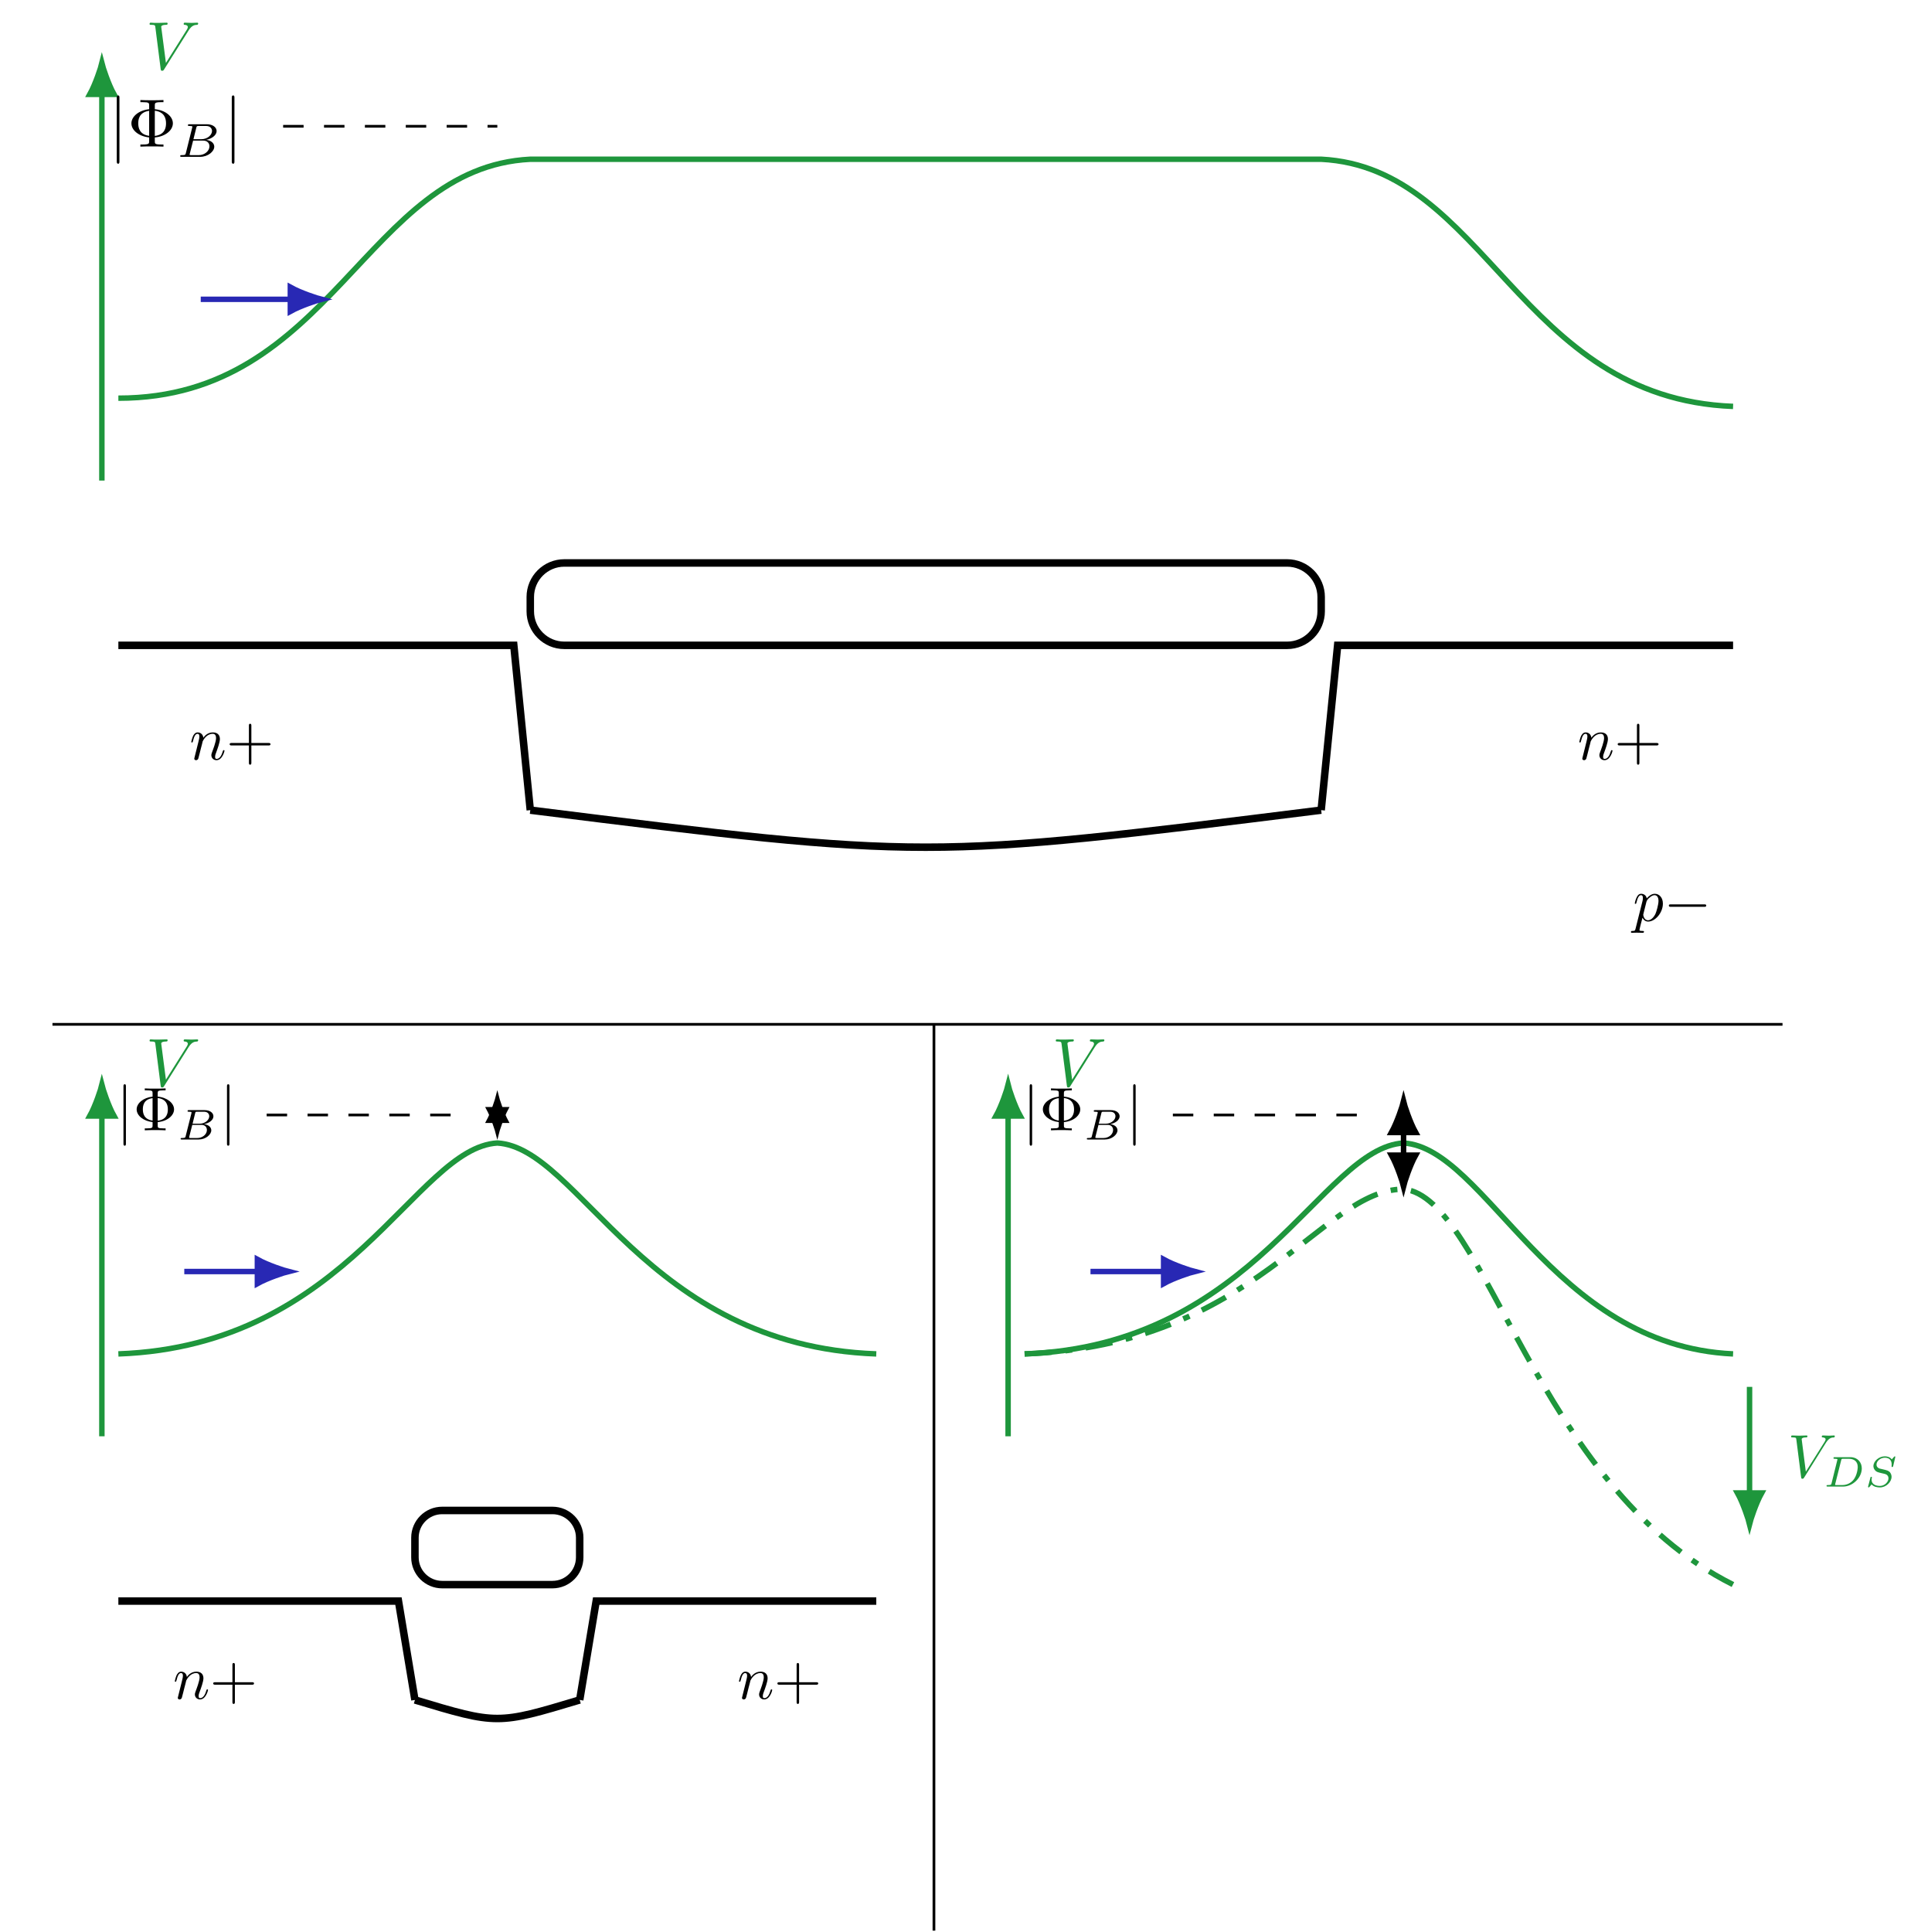
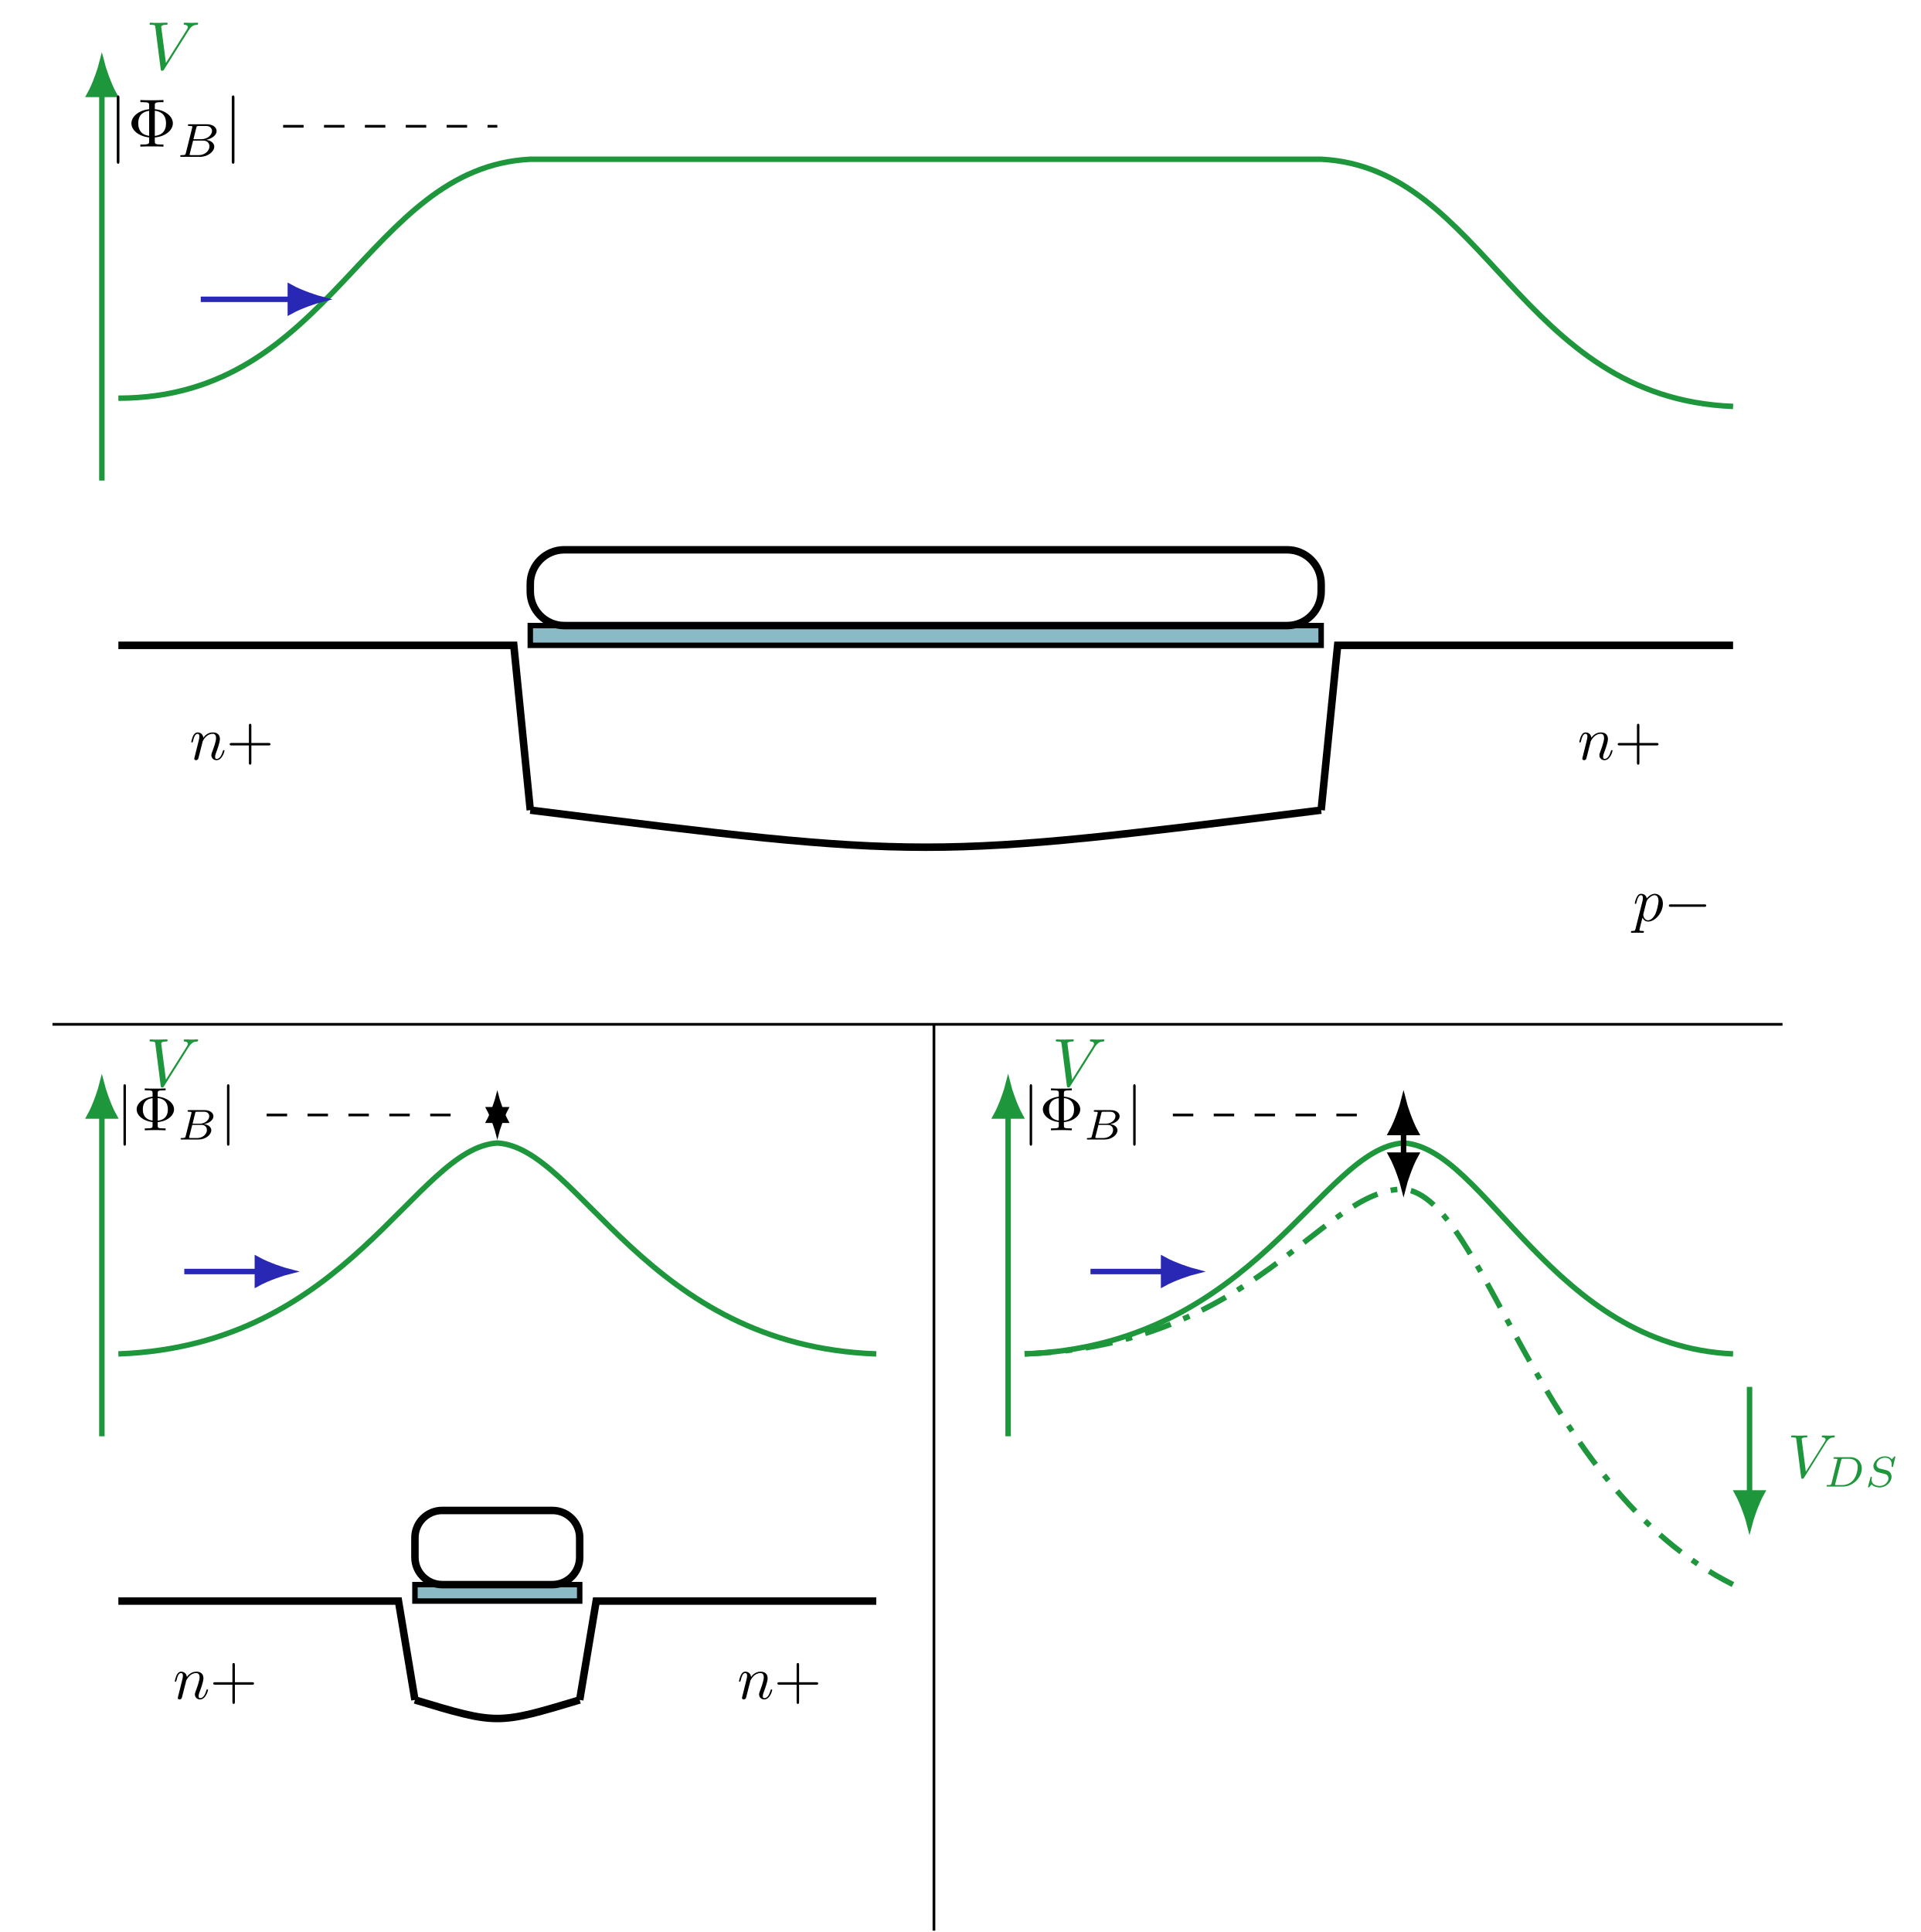
<svg xmlns="http://www.w3.org/2000/svg" xmlns:xlink="http://www.w3.org/1999/xlink" width="280.892pt" height="282.503pt" viewBox="0 0 280.892 282.503">
  <defs>
    <g>
      <g id="glyph-0-0">
        <path d="M 6.266 -5.672 C 6.75 -6.453 7.172 -6.484 7.531 -6.5 C 7.656 -6.516 7.672 -6.672 7.672 -6.688 C 7.672 -6.766 7.609 -6.812 7.531 -6.812 C 7.281 -6.812 6.984 -6.781 6.719 -6.781 C 6.391 -6.781 6.047 -6.812 5.734 -6.812 C 5.672 -6.812 5.547 -6.812 5.547 -6.625 C 5.547 -6.516 5.625 -6.5 5.703 -6.5 C 5.969 -6.484 6.156 -6.375 6.156 -6.172 C 6.156 -6.016 6.016 -5.797 6.016 -5.797 L 2.953 -0.922 L 2.266 -6.203 C 2.266 -6.375 2.5 -6.5 2.953 -6.5 C 3.094 -6.5 3.203 -6.5 3.203 -6.703 C 3.203 -6.781 3.125 -6.812 3.078 -6.812 C 2.672 -6.812 2.25 -6.781 1.828 -6.781 C 1.656 -6.781 1.469 -6.781 1.281 -6.781 C 1.109 -6.781 0.922 -6.812 0.75 -6.812 C 0.672 -6.812 0.562 -6.812 0.562 -6.625 C 0.562 -6.5 0.641 -6.5 0.812 -6.5 C 1.359 -6.5 1.375 -6.406 1.406 -6.156 L 2.188 -0.016 C 2.219 0.188 2.266 0.219 2.391 0.219 C 2.547 0.219 2.594 0.172 2.672 0.047 Z M 6.266 -5.672 " />
      </g>
      <g id="glyph-1-0">
        <path d="M 1.578 -7.125 C 1.578 -7.297 1.578 -7.484 1.391 -7.484 C 1.188 -7.484 1.188 -7.297 1.188 -7.125 L 1.188 2.141 C 1.188 2.312 1.188 2.5 1.391 2.5 C 1.578 2.5 1.578 2.312 1.578 2.141 Z M 1.578 -7.125 " />
      </g>
      <g id="glyph-2-0">
        <path d="M 3.984 -1.344 C 5.516 -1.469 6.625 -2.391 6.625 -3.406 C 6.625 -4.438 5.5 -5.344 3.984 -5.469 L 3.984 -6.016 C 3.984 -6.359 3.984 -6.5 4.922 -6.5 L 5.25 -6.5 L 5.25 -6.812 C 4.891 -6.781 3.984 -6.781 3.562 -6.781 C 3.156 -6.781 2.234 -6.781 1.875 -6.812 L 1.875 -6.5 L 2.203 -6.5 C 3.156 -6.5 3.156 -6.375 3.156 -6.016 L 3.156 -5.469 C 1.625 -5.312 0.562 -4.391 0.562 -3.406 C 0.562 -2.375 1.672 -1.5 3.156 -1.344 L 3.156 -0.781 C 3.156 -0.453 3.156 -0.312 2.203 -0.312 L 1.875 -0.312 L 1.875 0 C 2.234 -0.031 3.156 -0.031 3.562 -0.031 C 3.969 -0.031 4.891 -0.031 5.25 0 L 5.25 -0.312 L 4.922 -0.312 C 3.984 -0.312 3.984 -0.438 3.984 -0.781 Z M 3.156 -1.578 C 1.734 -1.766 1.562 -2.781 1.562 -3.406 C 1.562 -3.922 1.656 -5.031 3.156 -5.234 Z M 3.984 -5.25 C 5.359 -5.078 5.625 -4.172 5.625 -3.406 C 5.625 -2.812 5.484 -1.75 3.984 -1.562 Z M 3.984 -5.25 " />
      </g>
      <g id="glyph-3-0">
        <path d="M 1.328 -0.547 C 1.266 -0.312 1.25 -0.25 0.703 -0.25 C 0.594 -0.25 0.5 -0.25 0.5 -0.109 C 0.5 0 0.578 0 0.703 0 L 3.406 0 C 4.578 0 5.484 -0.797 5.484 -1.484 C 5.484 -1.984 5.031 -2.406 4.281 -2.484 C 5.125 -2.641 5.828 -3.172 5.828 -3.766 C 5.828 -4.297 5.297 -4.766 4.391 -4.766 L 1.859 -4.766 C 1.719 -4.766 1.625 -4.766 1.625 -4.609 C 1.625 -4.516 1.719 -4.516 1.859 -4.516 C 1.859 -4.516 2 -4.516 2.125 -4.5 C 2.266 -4.484 2.281 -4.469 2.281 -4.391 C 2.281 -4.391 2.281 -4.344 2.25 -4.25 Z M 2.438 -2.578 L 2.859 -4.266 C 2.922 -4.484 2.922 -4.516 3.219 -4.516 L 4.281 -4.516 C 4.984 -4.516 5.156 -4.047 5.156 -3.781 C 5.156 -3.219 4.516 -2.578 3.578 -2.578 Z M 2.109 -0.25 C 1.891 -0.25 1.875 -0.266 1.875 -0.328 C 1.875 -0.328 1.875 -0.359 1.906 -0.469 L 2.391 -2.375 L 3.875 -2.375 C 4.516 -2.375 4.781 -1.938 4.781 -1.547 C 4.781 -0.844 4.062 -0.25 3.219 -0.25 Z M 2.109 -0.25 " />
      </g>
      <g id="glyph-4-0">
        <path d="M 0.797 -0.531 C 0.766 -0.391 0.703 -0.188 0.703 -0.141 C 0.703 0.016 0.828 0.094 0.969 0.094 C 1.078 0.094 1.234 0.031 1.297 -0.156 C 1.312 -0.172 1.422 -0.594 1.469 -0.812 L 1.672 -1.625 C 1.719 -1.828 1.781 -2.016 1.828 -2.219 C 1.859 -2.375 1.922 -2.641 1.938 -2.672 C 2.078 -2.953 2.547 -3.766 3.406 -3.766 C 3.797 -3.766 3.891 -3.438 3.891 -3.141 C 3.891 -2.578 3.438 -1.438 3.297 -1.047 C 3.219 -0.844 3.203 -0.734 3.203 -0.641 C 3.203 -0.219 3.531 0.094 3.953 0.094 C 4.797 0.094 5.125 -1.203 5.125 -1.281 C 5.125 -1.375 5.047 -1.375 5.016 -1.375 C 4.922 -1.375 4.922 -1.344 4.875 -1.203 C 4.703 -0.594 4.406 -0.094 3.969 -0.094 C 3.812 -0.094 3.75 -0.188 3.75 -0.391 C 3.75 -0.625 3.828 -0.828 3.906 -1.031 C 4.078 -1.5 4.453 -2.5 4.453 -3 C 4.453 -3.609 4.078 -3.969 3.422 -3.969 C 2.625 -3.969 2.172 -3.391 2.031 -3.188 C 1.984 -3.688 1.609 -3.969 1.203 -3.969 C 0.797 -3.969 0.625 -3.609 0.531 -3.453 C 0.391 -3.141 0.266 -2.625 0.266 -2.578 C 0.266 -2.5 0.344 -2.5 0.375 -2.5 C 0.453 -2.5 0.469 -2.5 0.516 -2.703 C 0.672 -3.344 0.859 -3.766 1.172 -3.766 C 1.359 -3.766 1.453 -3.656 1.453 -3.359 C 1.453 -3.172 1.422 -3.062 1.312 -2.594 Z M 0.797 -0.531 " />
      </g>
      <g id="glyph-4-1">
        <path d="M 0.406 1.094 C 0.328 1.406 0.312 1.469 -0.078 1.469 C -0.188 1.469 -0.281 1.469 -0.281 1.625 C -0.281 1.703 -0.234 1.734 -0.172 1.734 C 0.078 1.734 0.328 1.719 0.578 1.719 C 0.875 1.719 1.188 1.734 1.469 1.734 C 1.516 1.734 1.625 1.734 1.625 1.562 C 1.625 1.469 1.547 1.469 1.422 1.469 C 0.969 1.469 0.969 1.406 0.969 1.312 C 0.969 1.203 1.344 -0.25 1.406 -0.469 C 1.531 -0.219 1.781 0.094 2.234 0.094 C 3.281 0.094 4.391 -1.203 4.391 -2.531 C 4.391 -3.375 3.891 -3.969 3.203 -3.969 C 2.75 -3.969 2.328 -3.641 2.031 -3.297 C 1.938 -3.781 1.547 -3.969 1.219 -3.969 C 0.812 -3.969 0.641 -3.609 0.562 -3.453 C 0.391 -3.141 0.281 -2.609 0.281 -2.578 C 0.281 -2.5 0.375 -2.5 0.391 -2.5 C 0.469 -2.5 0.484 -2.5 0.531 -2.703 C 0.688 -3.344 0.875 -3.766 1.188 -3.766 C 1.344 -3.766 1.469 -3.688 1.469 -3.359 C 1.469 -3.141 1.438 -3.047 1.406 -2.891 Z M 1.984 -2.797 C 2.047 -3.047 2.281 -3.297 2.453 -3.422 C 2.766 -3.703 3.016 -3.766 3.172 -3.766 C 3.531 -3.766 3.75 -3.453 3.75 -2.922 C 3.75 -2.391 3.453 -1.359 3.297 -1.016 C 2.984 -0.391 2.562 -0.094 2.219 -0.094 C 1.625 -0.094 1.516 -0.844 1.516 -0.891 C 1.516 -0.922 1.516 -0.938 1.547 -1.047 Z M 1.984 -2.797 " />
      </g>
      <g id="glyph-4-2">
        <path d="M 5.625 -5.109 C 6.078 -5.797 6.453 -5.828 6.781 -5.844 C 6.891 -5.859 6.891 -6.016 6.891 -6.016 C 6.891 -6.094 6.859 -6.125 6.781 -6.125 C 6.547 -6.125 6.281 -6.094 6.047 -6.094 C 5.75 -6.094 5.438 -6.125 5.156 -6.125 C 5.109 -6.125 4.984 -6.125 4.984 -5.953 C 4.984 -5.859 5.062 -5.844 5.125 -5.844 C 5.375 -5.828 5.547 -5.734 5.547 -5.547 C 5.547 -5.422 5.406 -5.219 5.406 -5.203 L 2.656 -0.828 L 2.047 -5.578 C 2.047 -5.734 2.25 -5.844 2.656 -5.844 C 2.797 -5.844 2.891 -5.844 2.891 -6.031 C 2.891 -6.109 2.812 -6.125 2.766 -6.125 C 2.406 -6.125 2.016 -6.094 1.656 -6.094 C 1.484 -6.094 1.312 -6.109 1.156 -6.109 C 1 -6.109 0.828 -6.125 0.672 -6.125 C 0.609 -6.125 0.5 -6.125 0.5 -5.953 C 0.5 -5.844 0.578 -5.844 0.719 -5.844 C 1.234 -5.844 1.234 -5.766 1.266 -5.547 L 1.969 -0.016 C 2 0.172 2.031 0.203 2.156 0.203 C 2.297 0.203 2.328 0.156 2.406 0.031 Z M 5.625 -5.109 " />
      </g>
      <g id="glyph-5-0">
        <path d="M 3.672 -2.062 L 6.172 -2.062 C 6.297 -2.062 6.469 -2.062 6.469 -2.25 C 6.469 -2.422 6.297 -2.422 6.172 -2.422 L 3.672 -2.422 L 3.672 -4.938 C 3.672 -5.062 3.672 -5.234 3.484 -5.234 C 3.312 -5.234 3.312 -5.062 3.312 -4.938 L 3.312 -2.422 L 0.797 -2.422 C 0.672 -2.422 0.5 -2.422 0.5 -2.25 C 0.5 -2.062 0.672 -2.062 0.797 -2.062 L 3.312 -2.062 L 3.312 0.453 C 3.312 0.578 3.312 0.75 3.484 0.75 C 3.672 0.75 3.672 0.578 3.672 0.453 Z M 3.672 -2.062 " />
      </g>
      <g id="glyph-5-1">
        <path d="M 3.578 -1.203 C 4.969 -1.312 5.969 -2.156 5.969 -3.062 C 5.969 -3.984 4.938 -4.812 3.578 -4.922 L 3.578 -5.422 C 3.578 -5.719 3.578 -5.844 4.438 -5.844 L 4.734 -5.844 L 4.734 -6.125 C 4.406 -6.094 3.578 -6.094 3.203 -6.094 C 2.844 -6.094 2.016 -6.094 1.688 -6.125 L 1.688 -5.844 L 1.984 -5.844 C 2.828 -5.844 2.828 -5.734 2.828 -5.422 L 2.828 -4.922 C 1.469 -4.781 0.5 -3.953 0.5 -3.062 C 0.5 -2.141 1.5 -1.344 2.828 -1.203 L 2.828 -0.703 C 2.828 -0.406 2.828 -0.281 1.984 -0.281 L 1.688 -0.281 L 1.688 0 C 2.016 -0.031 2.828 -0.031 3.203 -0.031 C 3.562 -0.031 4.406 -0.031 4.734 0 L 4.734 -0.281 L 4.438 -0.281 C 3.578 -0.281 3.578 -0.391 3.578 -0.703 Z M 2.828 -1.422 C 1.562 -1.594 1.406 -2.5 1.406 -3.062 C 1.406 -3.531 1.484 -4.531 2.828 -4.703 Z M 3.578 -4.719 C 4.812 -4.578 5.062 -3.75 5.062 -3.062 C 5.062 -2.531 4.938 -1.562 3.578 -1.406 Z M 3.578 -4.719 " />
      </g>
      <g id="glyph-6-0">
        <path d="M 5.906 -2.062 C 6.062 -2.062 6.219 -2.062 6.219 -2.25 C 6.219 -2.422 6.062 -2.422 5.906 -2.422 L 1.062 -2.422 C 0.906 -2.422 0.75 -2.422 0.75 -2.25 C 0.75 -2.062 0.906 -2.062 1.062 -2.062 Z M 5.906 -2.062 " />
      </g>
      <g id="glyph-6-1">
        <path d="M 1.422 -6.406 C 1.422 -6.562 1.422 -6.734 1.25 -6.734 C 1.062 -6.734 1.062 -6.562 1.062 -6.406 L 1.062 1.922 C 1.062 2.078 1.062 2.25 1.25 2.25 C 1.422 2.25 1.422 2.078 1.422 1.922 Z M 1.422 -6.406 " />
      </g>
      <g id="glyph-7-0">
        <path d="M 1.188 -0.484 C 1.141 -0.281 1.125 -0.219 0.641 -0.219 C 0.531 -0.219 0.453 -0.219 0.453 -0.094 C 0.453 0 0.531 0 0.641 0 L 3.078 0 C 4.125 0 4.938 -0.719 4.938 -1.344 C 4.938 -1.797 4.531 -2.172 3.859 -2.25 C 4.625 -2.375 5.25 -2.859 5.25 -3.391 C 5.25 -3.875 4.781 -4.297 3.953 -4.297 L 1.672 -4.297 C 1.547 -4.297 1.469 -4.297 1.469 -4.156 C 1.469 -4.062 1.547 -4.062 1.672 -4.062 C 1.672 -4.062 1.797 -4.062 1.906 -4.047 C 2.047 -4.031 2.047 -4.031 2.047 -3.969 C 2.047 -3.953 2.047 -3.922 2.031 -3.828 Z M 2.203 -2.312 L 2.578 -3.844 C 2.625 -4.047 2.641 -4.062 2.906 -4.062 L 3.859 -4.062 C 4.5 -4.062 4.641 -3.641 4.641 -3.406 C 4.641 -2.891 4.062 -2.312 3.234 -2.312 Z M 1.891 -0.219 C 1.703 -0.219 1.703 -0.234 1.703 -0.281 C 1.703 -0.297 1.703 -0.328 1.719 -0.422 L 2.156 -2.141 L 3.484 -2.141 C 4.078 -2.141 4.297 -1.75 4.297 -1.391 C 4.297 -0.766 3.672 -0.219 2.906 -0.219 Z M 1.891 -0.219 " />
      </g>
      <g id="glyph-7-1">
        <path d="M 1.188 -0.484 C 1.141 -0.281 1.125 -0.219 0.641 -0.219 C 0.516 -0.219 0.453 -0.219 0.453 -0.094 C 0.453 0 0.516 0 0.641 0 L 2.875 0 C 4.266 0 5.609 -1.281 5.609 -2.656 C 5.609 -3.562 4.969 -4.297 3.953 -4.297 L 1.672 -4.297 C 1.531 -4.297 1.469 -4.297 1.469 -4.156 C 1.469 -4.062 1.531 -4.062 1.672 -4.062 C 1.766 -4.062 1.797 -4.062 1.906 -4.047 C 2.031 -4.031 2.047 -4.031 2.047 -3.969 C 2.047 -3.953 2.047 -3.922 2.016 -3.828 Z M 2.594 -3.844 C 2.641 -4.047 2.656 -4.062 2.922 -4.062 L 3.719 -4.062 C 4.422 -4.062 5.016 -3.719 5.016 -2.859 C 5.016 -2.719 4.953 -1.625 4.328 -0.906 C 4.078 -0.625 3.531 -0.219 2.766 -0.219 L 1.906 -0.219 C 1.719 -0.219 1.703 -0.234 1.703 -0.281 C 1.703 -0.297 1.703 -0.328 1.734 -0.422 Z M 2.594 -3.844 " />
      </g>
      <g id="glyph-7-2">
        <path d="M 4.453 -4.328 C 4.453 -4.359 4.438 -4.422 4.375 -4.422 C 4.344 -4.422 4.328 -4.406 4.25 -4.328 L 3.938 -3.969 C 3.703 -4.297 3.312 -4.422 2.922 -4.422 C 2.047 -4.422 1.25 -3.703 1.25 -2.984 C 1.25 -2.891 1.281 -2.625 1.469 -2.406 C 1.672 -2.141 1.906 -2.094 2.344 -1.984 C 2.469 -1.953 2.781 -1.891 2.875 -1.859 C 3.078 -1.812 3.453 -1.672 3.453 -1.203 C 3.453 -0.703 2.922 -0.094 2.203 -0.094 C 1.656 -0.094 0.984 -0.297 0.984 -1 C 0.984 -1.062 1 -1.188 1.031 -1.312 C 1.031 -1.328 1.031 -1.344 1.031 -1.344 C 1.031 -1.422 0.953 -1.422 0.922 -1.422 C 0.844 -1.422 0.828 -1.406 0.812 -1.297 L 0.484 -0.047 C 0.484 -0.016 0.469 0.016 0.469 0.047 C 0.469 0.094 0.5 0.125 0.562 0.125 C 0.594 0.125 0.609 0.125 0.688 0.031 C 0.75 -0.031 0.922 -0.234 0.984 -0.312 C 1.312 0.047 1.812 0.125 2.188 0.125 C 3.141 0.125 3.906 -0.688 3.906 -1.438 C 3.906 -1.703 3.781 -1.953 3.656 -2.109 C 3.422 -2.328 3.328 -2.359 2.531 -2.547 C 2.391 -2.578 2.188 -2.625 2.125 -2.641 C 1.969 -2.703 1.703 -2.859 1.703 -3.219 C 1.703 -3.719 2.266 -4.219 2.922 -4.219 C 3.594 -4.219 3.922 -3.828 3.922 -3.234 C 3.922 -3.156 3.906 -3.016 3.906 -2.953 C 3.906 -2.859 3.969 -2.859 4 -2.859 C 4.109 -2.859 4.109 -2.891 4.141 -3 Z M 4.453 -4.328 " />
      </g>
    </g>
    <clipPath id="clip-0">
      <path clip-rule="nonzero" d="M 136 149 L 137 149 L 137 282.504 L 136 282.504 Z M 136 149 " />
    </clipPath>
  </defs>
  <path fill="none" stroke-width="0.797" stroke-linecap="butt" stroke-linejoin="miter" stroke="rgb(11.765%, 58.823%, 23.528%)" stroke-opacity="1" stroke-miterlimit="10" d="M -0.002 125.293 L -0.002 181.762 " transform="matrix(1, 0, 0, -1, 14.9, 195.563)" />
  <path fill-rule="nonzero" fill="rgb(11.765%, 58.823%, 23.528%)" fill-opacity="1" stroke-width="0.797" stroke-linecap="butt" stroke-linejoin="miter" stroke="rgb(11.765%, 58.823%, 23.528%)" stroke-opacity="1" stroke-miterlimit="10" d="M 4.534 0.002 C 3.979 0.138 1.53 0.92 -0.002 1.771 L -0.002 -1.772 C 1.53 -0.92 3.979 -0.139 4.534 0.002 Z M 4.534 0.002 " transform="matrix(0, -1, -1, 0, 14.9, 13.79919)" />
  <g fill="rgb(11.765%, 58.823%, 23.528%)" fill-opacity="1">
    <use xlink:href="#glyph-0-0" x="21.311" y="10.128" />
  </g>
  <path fill="none" stroke-width="0.797" stroke-linecap="butt" stroke-linejoin="miter" stroke="rgb(11.765%, 58.823%, 23.528%)" stroke-opacity="1" stroke-miterlimit="10" d="M 2.409 137.34 C 33.733 137.34 38.553 171.075 62.647 172.278 L 178.303 172.278 C 202.397 171.075 207.217 137.34 238.541 136.137 " transform="matrix(1, 0, 0, -1, 14.9, 195.563)" />
  <path fill="none" stroke-width="0.399" stroke-linecap="butt" stroke-linejoin="miter" stroke="rgb(0%, 0%, 0%)" stroke-opacity="1" stroke-dasharray="2.989 2.989" stroke-miterlimit="10" d="M 26.506 177.098 L 57.827 177.098 " transform="matrix(1, 0, 0, -1, 14.9, 195.563)" />
  <g fill="rgb(0%, 0%, 0%)" fill-opacity="1">
    <use xlink:href="#glyph-1-0" x="15.887" y="21.44" />
  </g>
  <g fill="rgb(0%, 0%, 0%)" fill-opacity="1">
    <use xlink:href="#glyph-2-0" x="18.655" y="21.44" />
  </g>
  <g fill="rgb(0%, 0%, 0%)" fill-opacity="1">
    <use xlink:href="#glyph-3-0" x="25.85" y="22.934" />
  </g>
  <g fill="rgb(0%, 0%, 0%)" fill-opacity="1">
    <use xlink:href="#glyph-1-0" x="32.707" y="21.44" />
  </g>
  <path fill="none" stroke-width="0.797" stroke-linecap="butt" stroke-linejoin="miter" stroke="rgb(15.685%, 15.685%, 70.589%)" stroke-opacity="1" stroke-miterlimit="10" d="M 14.455 151.797 L 27.557 151.797 " transform="matrix(1, 0, 0, -1, 14.9, 195.563)" />
  <path fill-rule="nonzero" fill="rgb(15.685%, 15.685%, 70.589%)" fill-opacity="1" stroke-width="0.797" stroke-linecap="butt" stroke-linejoin="miter" stroke="rgb(15.685%, 15.685%, 70.589%)" stroke-opacity="1" stroke-miterlimit="10" d="M 4.532 -0.001 C 3.978 0.14 1.529 0.921 0.001 1.773 L 0.001 -1.77 C 1.529 -0.919 3.978 -0.138 4.532 -0.001 Z M 4.532 -0.001 " transform="matrix(1, 0, 0, -1, 42.45586, 43.7647)" />
-   <path fill="none" stroke-width="1.096" stroke-linecap="butt" stroke-linejoin="miter" stroke="rgb(0%, 0%, 0%)" stroke-opacity="1" stroke-miterlimit="10" d="M 62.647 106.18 L 62.647 108.266 C 62.647 111.016 64.877 113.247 67.627 113.247 L 173.323 113.247 C 176.073 113.247 178.303 111.016 178.303 108.266 L 178.303 106.18 C 178.303 103.43 176.073 101.2 173.323 101.2 L 67.627 101.2 C 64.877 101.2 62.647 103.43 62.647 106.18 Z M 62.647 106.18 " transform="matrix(1, 0, 0, -1, 14.9, 195.563)" />
+   <path fill-rule="nonzero" fill="rgb(54.117%, 72.942%, 77.646%)" fill-opacity="1" stroke-width="0.797" stroke-linecap="butt" stroke-linejoin="miter" stroke="rgb(0%, 0%, 0%)" stroke-opacity="1" stroke-miterlimit="10" d="M 62.647 101.2 L 62.647 104.09 L 178.303 104.09 L 178.303 101.2 Z M 62.647 101.2 " transform="matrix(1, 0, 0, -1, 14.9, 195.563)" />
+   <path fill="none" stroke-width="1.096" stroke-linecap="butt" stroke-linejoin="miter" stroke="rgb(0%, 0%, 0%)" stroke-opacity="1" stroke-miterlimit="10" d="M 62.647 109.071 L 62.647 110.192 C 62.647 112.942 64.877 115.172 67.627 115.172 L 173.323 115.172 C 176.073 115.172 178.303 112.942 178.303 110.192 L 178.303 109.071 C 178.303 106.321 176.073 104.09 173.323 104.09 L 67.627 104.09 C 64.877 104.09 62.647 106.321 62.647 109.071 Z M 62.647 109.071 " transform="matrix(1, 0, 0, -1, 14.9, 195.563)" />
  <path fill="none" stroke-width="1.096" stroke-linecap="butt" stroke-linejoin="miter" stroke="rgb(0%, 0%, 0%)" stroke-opacity="1" stroke-miterlimit="10" d="M 2.409 101.2 L 60.237 101.2 L 62.647 77.102 " transform="matrix(1, 0, 0, -1, 14.9, 195.563)" />
  <path fill="none" stroke-width="1.096" stroke-linecap="butt" stroke-linejoin="miter" stroke="rgb(0%, 0%, 0%)" stroke-opacity="1" stroke-miterlimit="10" d="M 238.541 101.2 L 180.713 101.2 L 178.303 77.102 " transform="matrix(1, 0, 0, -1, 14.9, 195.563)" />
  <path fill="none" stroke-width="1.096" stroke-linecap="butt" stroke-linejoin="miter" stroke="rgb(0%, 0%, 0%)" stroke-opacity="1" stroke-miterlimit="10" d="M 62.647 77.102 C 120.475 69.876 120.475 69.876 178.303 77.102 " transform="matrix(1, 0, 0, -1, 14.9, 195.563)" />
  <g fill="rgb(0%, 0%, 0%)" fill-opacity="1">
    <use xlink:href="#glyph-4-0" x="27.705" y="111.064" />
  </g>
  <g fill="rgb(0%, 0%, 0%)" fill-opacity="1">
    <use xlink:href="#glyph-5-0" x="33.087" y="111.064" />
  </g>
  <g fill="rgb(0%, 0%, 0%)" fill-opacity="1">
    <use xlink:href="#glyph-4-0" x="230.685" y="111.064" />
  </g>
  <g fill="rgb(0%, 0%, 0%)" fill-opacity="1">
    <use xlink:href="#glyph-5-0" x="236.067" y="111.064" />
  </g>
  <g fill="rgb(0%, 0%, 0%)" fill-opacity="1">
    <use xlink:href="#glyph-4-1" x="238.784" y="134.66" />
  </g>
  <g fill="rgb(0%, 0%, 0%)" fill-opacity="1">
    <use xlink:href="#glyph-6-0" x="243.295" y="134.66" />
  </g>
  <path fill="none" stroke-width="0.399" stroke-linecap="butt" stroke-linejoin="miter" stroke="rgb(0%, 0%, 0%)" stroke-opacity="1" stroke-miterlimit="10" d="M -7.228 45.782 L 245.768 45.782 " transform="matrix(1, 0, 0, -1, 14.9, 195.563)" />
  <g clip-path="url(#clip-0)">
    <path fill="none" stroke-width="0.399" stroke-linecap="butt" stroke-linejoin="miter" stroke="rgb(0%, 0%, 0%)" stroke-opacity="1" stroke-miterlimit="10" d="M 121.678 45.782 L 121.678 -86.742 " transform="matrix(1, 0, 0, -1, 14.9, 195.563)" />
  </g>
  <path fill="none" stroke-width="0.797" stroke-linecap="butt" stroke-linejoin="miter" stroke="rgb(11.765%, 58.823%, 23.528%)" stroke-opacity="1" stroke-miterlimit="10" d="M -0.002 -14.457 L -0.002 32.376 " transform="matrix(1, 0, 0, -1, 14.9, 195.563)" />
  <path fill-rule="nonzero" fill="rgb(11.765%, 58.823%, 23.528%)" fill-opacity="1" stroke-width="0.797" stroke-linecap="butt" stroke-linejoin="miter" stroke="rgb(11.765%, 58.823%, 23.528%)" stroke-opacity="1" stroke-miterlimit="10" d="M 4.532 0.002 C 3.977 0.138 1.528 0.92 0.001 1.771 L 0.001 -1.772 C 1.528 -0.92 3.977 -0.139 4.532 0.002 Z M 4.532 0.002 " transform="matrix(0, -1, -1, 0, 14.9, 163.1882)" />
  <g fill="rgb(11.765%, 58.823%, 23.528%)" fill-opacity="1">
    <use xlink:href="#glyph-0-0" x="21.311" y="158.793" />
  </g>
  <path fill="none" stroke-width="0.797" stroke-linecap="butt" stroke-linejoin="miter" stroke="rgb(11.765%, 58.823%, 23.528%)" stroke-opacity="1" stroke-miterlimit="10" d="M 2.409 -2.41 C 36.143 -1.207 45.78 27.708 57.827 28.43 C 69.873 27.708 79.514 -1.207 113.245 -2.41 " transform="matrix(1, 0, 0, -1, 14.9, 195.563)" />
  <path fill="none" stroke-width="0.399" stroke-linecap="butt" stroke-linejoin="miter" stroke="rgb(0%, 0%, 0%)" stroke-opacity="1" stroke-dasharray="2.989 2.989" stroke-miterlimit="10" d="M 24.096 32.528 L 53.01 32.528 " transform="matrix(1, 0, 0, -1, 14.9, 195.563)" />
  <g fill="rgb(0%, 0%, 0%)" fill-opacity="1">
    <use xlink:href="#glyph-6-1" x="16.993" y="165.277" />
  </g>
  <g fill="rgb(0%, 0%, 0%)" fill-opacity="1">
    <use xlink:href="#glyph-5-1" x="19.484" y="165.277" />
  </g>
  <g fill="rgb(0%, 0%, 0%)" fill-opacity="1">
    <use xlink:href="#glyph-7-0" x="25.96" y="166.622" />
  </g>
  <g fill="rgb(0%, 0%, 0%)" fill-opacity="1">
    <use xlink:href="#glyph-6-1" x="32.131" y="165.277" />
  </g>
  <path fill="none" stroke-width="0.399" stroke-linecap="butt" stroke-linejoin="miter" stroke="rgb(0%, 0%, 0%)" stroke-opacity="1" stroke-miterlimit="10" d="M 57.827 33.497 L 57.827 31.559 " transform="matrix(1, 0, 0, -1, 14.9, 195.563)" />
  <path fill-rule="nonzero" fill="rgb(0%, 0%, 0%)" fill-opacity="1" stroke-width="0.399" stroke-linecap="butt" stroke-linejoin="miter" stroke="rgb(0%, 0%, 0%)" stroke-opacity="1" stroke-miterlimit="10" d="M 3.762 -0.001 C 3.301 0.112 1.27 0.753 0 1.448 L 0 -1.446 C 1.27 -0.751 3.301 -0.114 3.762 -0.001 Z M 3.762 -0.001 " transform="matrix(0, 1, 1, 0, 72.72774, 162.0663)" />
  <path fill-rule="nonzero" fill="rgb(0%, 0%, 0%)" fill-opacity="1" stroke-width="0.399" stroke-linecap="butt" stroke-linejoin="miter" stroke="rgb(0%, 0%, 0%)" stroke-opacity="1" stroke-miterlimit="10" d="M 3.761 0.001 C 3.3 0.114 1.269 0.751 -0 1.446 L -0 -1.448 C 1.269 -0.753 3.3 -0.112 3.761 0.001 Z M 3.761 0.001 " transform="matrix(0, -1, -1, 0, 72.72774, 164.0034)" />
  <path fill="none" stroke-width="0.797" stroke-linecap="butt" stroke-linejoin="miter" stroke="rgb(15.685%, 15.685%, 70.589%)" stroke-opacity="1" stroke-miterlimit="10" d="M 12.049 9.637 L 22.737 9.637 " transform="matrix(1, 0, 0, -1, 14.9, 195.563)" />
  <path fill-rule="nonzero" fill="rgb(15.685%, 15.685%, 70.589%)" fill-opacity="1" stroke-width="0.797" stroke-linecap="butt" stroke-linejoin="miter" stroke="rgb(15.685%, 15.685%, 70.589%)" stroke-opacity="1" stroke-miterlimit="10" d="M 4.535 -0.001 C 3.976 0.14 1.531 0.921 -0 1.773 L -0 -1.77 C 1.531 -0.919 3.976 -0.137 4.535 -0.001 Z M 4.535 -0.001 " transform="matrix(1, 0, 0, -1, 37.63694, 185.9252)" />
+   <path fill-rule="nonzero" fill="rgb(54.117%, 72.942%, 77.646%)" fill-opacity="1" stroke-width="0.797" stroke-linecap="butt" stroke-linejoin="miter" stroke="rgb(0%, 0%, 0%)" stroke-opacity="1" stroke-miterlimit="10" d="M 45.78 -38.55 L 45.78 -36.144 L 69.873 -36.144 L 69.873 -38.55 Z M 45.78 -38.55 " transform="matrix(1, 0, 0, -1, 14.9, 195.563)" />
  <path fill="none" stroke-width="1.096" stroke-linecap="butt" stroke-linejoin="miter" stroke="rgb(0%, 0%, 0%)" stroke-opacity="1" stroke-miterlimit="10" d="M 45.78 -32.156 L 45.78 -29.285 C 45.78 -27.085 47.565 -25.3 49.764 -25.3 L 65.889 -25.3 C 68.092 -25.3 69.873 -27.085 69.873 -29.285 L 69.873 -32.156 C 69.873 -34.359 68.092 -36.144 65.889 -36.144 L 49.764 -36.144 C 47.565 -36.144 45.78 -34.359 45.78 -32.156 Z M 45.78 -32.156 " transform="matrix(1, 0, 0, -1, 14.9, 195.563)" />
  <path fill="none" stroke-width="1.096" stroke-linecap="butt" stroke-linejoin="miter" stroke="rgb(0%, 0%, 0%)" stroke-opacity="1" stroke-miterlimit="10" d="M 2.409 -38.55 L 43.37 -38.55 L 45.78 -53.007 " transform="matrix(1, 0, 0, -1, 14.9, 195.563)" />
  <path fill="none" stroke-width="1.096" stroke-linecap="butt" stroke-linejoin="miter" stroke="rgb(0%, 0%, 0%)" stroke-opacity="1" stroke-miterlimit="10" d="M 113.245 -38.55 L 72.284 -38.55 L 69.873 -53.007 " transform="matrix(1, 0, 0, -1, 14.9, 195.563)" />
  <path fill="none" stroke-width="1.096" stroke-linecap="butt" stroke-linejoin="miter" stroke="rgb(0%, 0%, 0%)" stroke-opacity="1" stroke-miterlimit="10" d="M 45.78 -53.007 C 57.827 -56.624 57.827 -56.624 69.873 -53.007 " transform="matrix(1, 0, 0, -1, 14.9, 195.563)" />
  <g fill="rgb(0%, 0%, 0%)" fill-opacity="1">
    <use xlink:href="#glyph-4-0" x="25.296" y="248.403" />
  </g>
  <g fill="rgb(0%, 0%, 0%)" fill-opacity="1">
    <use xlink:href="#glyph-5-0" x="30.678" y="248.403" />
  </g>
  <g fill="rgb(0%, 0%, 0%)" fill-opacity="1">
    <use xlink:href="#glyph-4-0" x="107.802" y="248.403" />
  </g>
  <g fill="rgb(0%, 0%, 0%)" fill-opacity="1">
    <use xlink:href="#glyph-5-0" x="113.184" y="248.403" />
  </g>
  <path fill="none" stroke-width="0.797" stroke-linecap="butt" stroke-linejoin="miter" stroke="rgb(11.765%, 58.823%, 23.528%)" stroke-opacity="1" stroke-miterlimit="10" d="M 132.522 -14.457 L 132.522 32.376 " transform="matrix(1, 0, 0, -1, 14.9, 195.563)" />
  <path fill-rule="nonzero" fill="rgb(11.765%, 58.823%, 23.528%)" fill-opacity="1" stroke-width="0.797" stroke-linecap="butt" stroke-linejoin="miter" stroke="rgb(11.765%, 58.823%, 23.528%)" stroke-opacity="1" stroke-miterlimit="10" d="M 4.532 0 C 3.977 0.137 1.528 0.922 0.001 1.774 L 0.001 -1.773 C 1.528 -0.921 3.977 -0.136 4.532 0 Z M 4.532 0 " transform="matrix(0, -1, -1, 0, 147.4223, 163.1882)" />
  <g fill="rgb(11.765%, 58.823%, 23.528%)" fill-opacity="1">
    <use xlink:href="#glyph-0-0" x="153.831" y="158.793" />
  </g>
  <path fill="none" stroke-width="0.797" stroke-linecap="butt" stroke-linejoin="miter" stroke="rgb(11.765%, 58.823%, 23.528%)" stroke-opacity="1" stroke-miterlimit="10" d="M 134.932 -2.41 C 168.666 -1.207 178.303 27.708 190.35 28.43 C 202.397 27.708 212.037 -1.207 238.541 -2.41 " transform="matrix(1, 0, 0, -1, 14.9, 195.563)" />
  <path fill="none" stroke-width="0.797" stroke-linecap="butt" stroke-linejoin="miter" stroke="rgb(11.765%, 58.823%, 23.528%)" stroke-opacity="1" stroke-dasharray="3.985 1.993 0.996 1.993" stroke-miterlimit="10" d="M 134.932 -2.41 C 168.666 -1.207 178.303 21.684 190.35 21.684 C 202.397 20.481 209.627 -21.687 238.541 -36.144 " transform="matrix(1, 0, 0, -1, 14.9, 195.563)" />
  <path fill="none" stroke-width="0.399" stroke-linecap="butt" stroke-linejoin="miter" stroke="rgb(0%, 0%, 0%)" stroke-opacity="1" stroke-dasharray="2.989 2.989" stroke-miterlimit="10" d="M 156.616 32.528 L 185.53 32.528 " transform="matrix(1, 0, 0, -1, 14.9, 195.563)" />
  <g fill="rgb(0%, 0%, 0%)" fill-opacity="1">
    <use xlink:href="#glyph-6-1" x="149.514" y="165.277" />
  </g>
  <g fill="rgb(0%, 0%, 0%)" fill-opacity="1">
    <use xlink:href="#glyph-5-1" x="152.004" y="165.277" />
  </g>
  <g fill="rgb(0%, 0%, 0%)" fill-opacity="1">
    <use xlink:href="#glyph-7-0" x="158.48" y="166.622" />
  </g>
  <g fill="rgb(0%, 0%, 0%)" fill-opacity="1">
    <use xlink:href="#glyph-6-1" x="164.652" y="165.277" />
  </g>
  <path fill="none" stroke-width="0.797" stroke-linecap="butt" stroke-linejoin="miter" stroke="rgb(0%, 0%, 0%)" stroke-opacity="1" stroke-miterlimit="10" d="M 190.35 26.657 L 190.35 29.965 " transform="matrix(1, 0, 0, -1, 14.9, 195.563)" />
  <path fill-rule="nonzero" fill="rgb(0%, 0%, 0%)" fill-opacity="1" stroke-width="0.797" stroke-linecap="butt" stroke-linejoin="miter" stroke="rgb(0%, 0%, 0%)" stroke-opacity="1" stroke-miterlimit="10" d="M 4.532 -0 C 3.977 0.137 1.528 0.922 0.001 1.773 L 0.001 -1.773 C 1.528 -0.922 3.977 -0.137 4.532 -0 Z M 4.532 -0 " transform="matrix(0, 1, 1, 0, 205.25, 168.9056)" />
  <path fill-rule="nonzero" fill="rgb(0%, 0%, 0%)" fill-opacity="1" stroke-width="0.797" stroke-linecap="butt" stroke-linejoin="miter" stroke="rgb(0%, 0%, 0%)" stroke-opacity="1" stroke-miterlimit="10" d="M 4.535 0 C 3.976 0.137 1.531 0.922 -0 1.773 L -0 -1.773 C 1.531 -0.922 3.976 -0.137 4.535 0 Z M 4.535 0 " transform="matrix(0, -1, -1, 0, 205.25, 165.5975)" />
  <path fill="none" stroke-width="0.797" stroke-linecap="butt" stroke-linejoin="miter" stroke="rgb(15.685%, 15.685%, 70.589%)" stroke-opacity="1" stroke-miterlimit="10" d="M 144.569 9.637 L 155.26 9.637 " transform="matrix(1, 0, 0, -1, 14.9, 195.563)" />
  <path fill-rule="nonzero" fill="rgb(15.685%, 15.685%, 70.589%)" fill-opacity="1" stroke-width="0.797" stroke-linecap="butt" stroke-linejoin="miter" stroke="rgb(15.685%, 15.685%, 70.589%)" stroke-opacity="1" stroke-miterlimit="10" d="M 4.532 -0.001 C 3.977 0.14 1.528 0.921 0.001 1.773 L 0.001 -1.77 C 1.528 -0.919 3.977 -0.137 4.532 -0.001 Z M 4.532 -0.001 " transform="matrix(1, 0, 0, -1, 170.1592, 185.9252)" />
  <path fill="none" stroke-width="0.797" stroke-linecap="butt" stroke-linejoin="miter" stroke="rgb(11.765%, 58.823%, 23.528%)" stroke-opacity="1" stroke-miterlimit="10" d="M 240.948 -7.23 L 240.948 -22.738 " transform="matrix(1, 0, 0, -1, 14.9, 195.563)" />
  <path fill-rule="nonzero" fill="rgb(11.765%, 58.823%, 23.528%)" fill-opacity="1" stroke-width="0.797" stroke-linecap="butt" stroke-linejoin="miter" stroke="rgb(11.765%, 58.823%, 23.528%)" stroke-opacity="1" stroke-miterlimit="10" d="M 4.536 -0.002 C 3.977 0.139 1.528 0.92 0 1.772 L 0 -1.771 C 1.528 -0.92 3.977 -0.139 4.536 -0.002 Z M 4.536 -0.002 " transform="matrix(0, 1, 1, 0, 255.8496, 218.3003)" />
  <g fill="rgb(11.765%, 58.823%, 23.528%)" fill-opacity="1">
    <use xlink:href="#glyph-4-2" x="261.424" y="216.025" />
  </g>
  <g fill="rgb(11.765%, 58.823%, 23.528%)" fill-opacity="1">
    <use xlink:href="#glyph-7-1" x="266.654" y="217.37" />
  </g>
  <g fill="rgb(11.765%, 58.823%, 23.528%)" fill-opacity="1">
    <use xlink:href="#glyph-7-2" x="272.711" y="217.37" />
  </g>
</svg>
